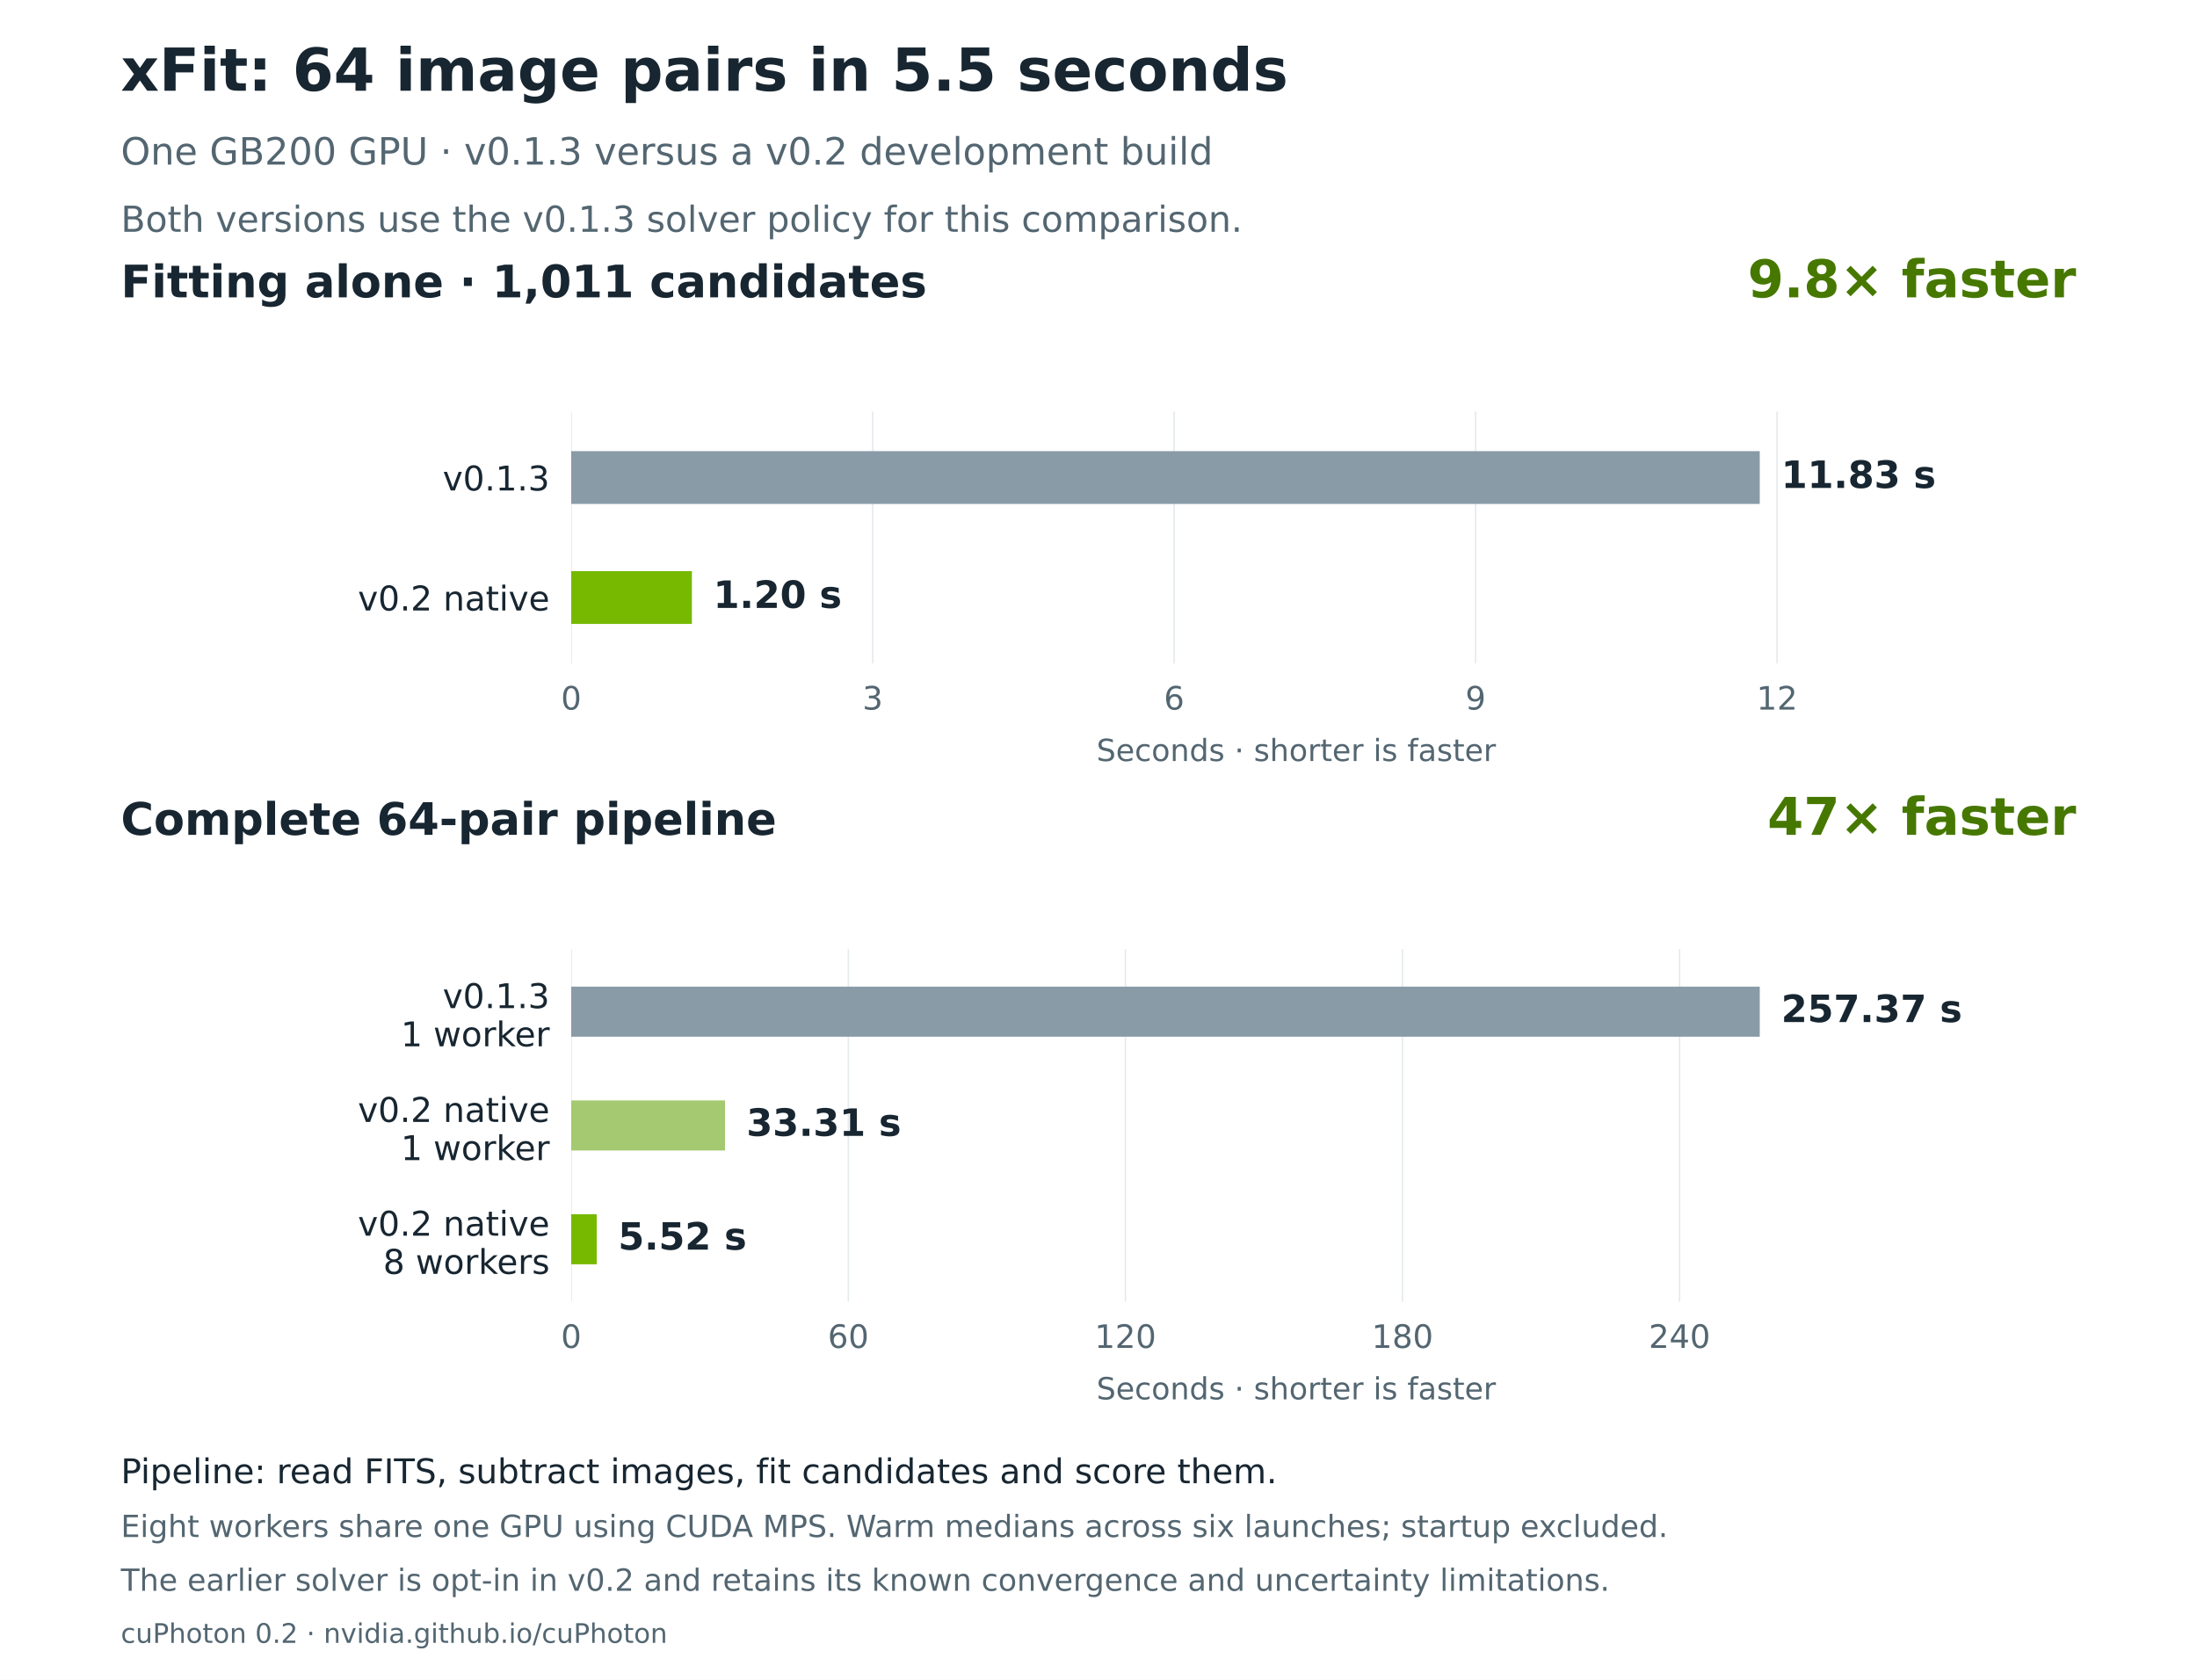
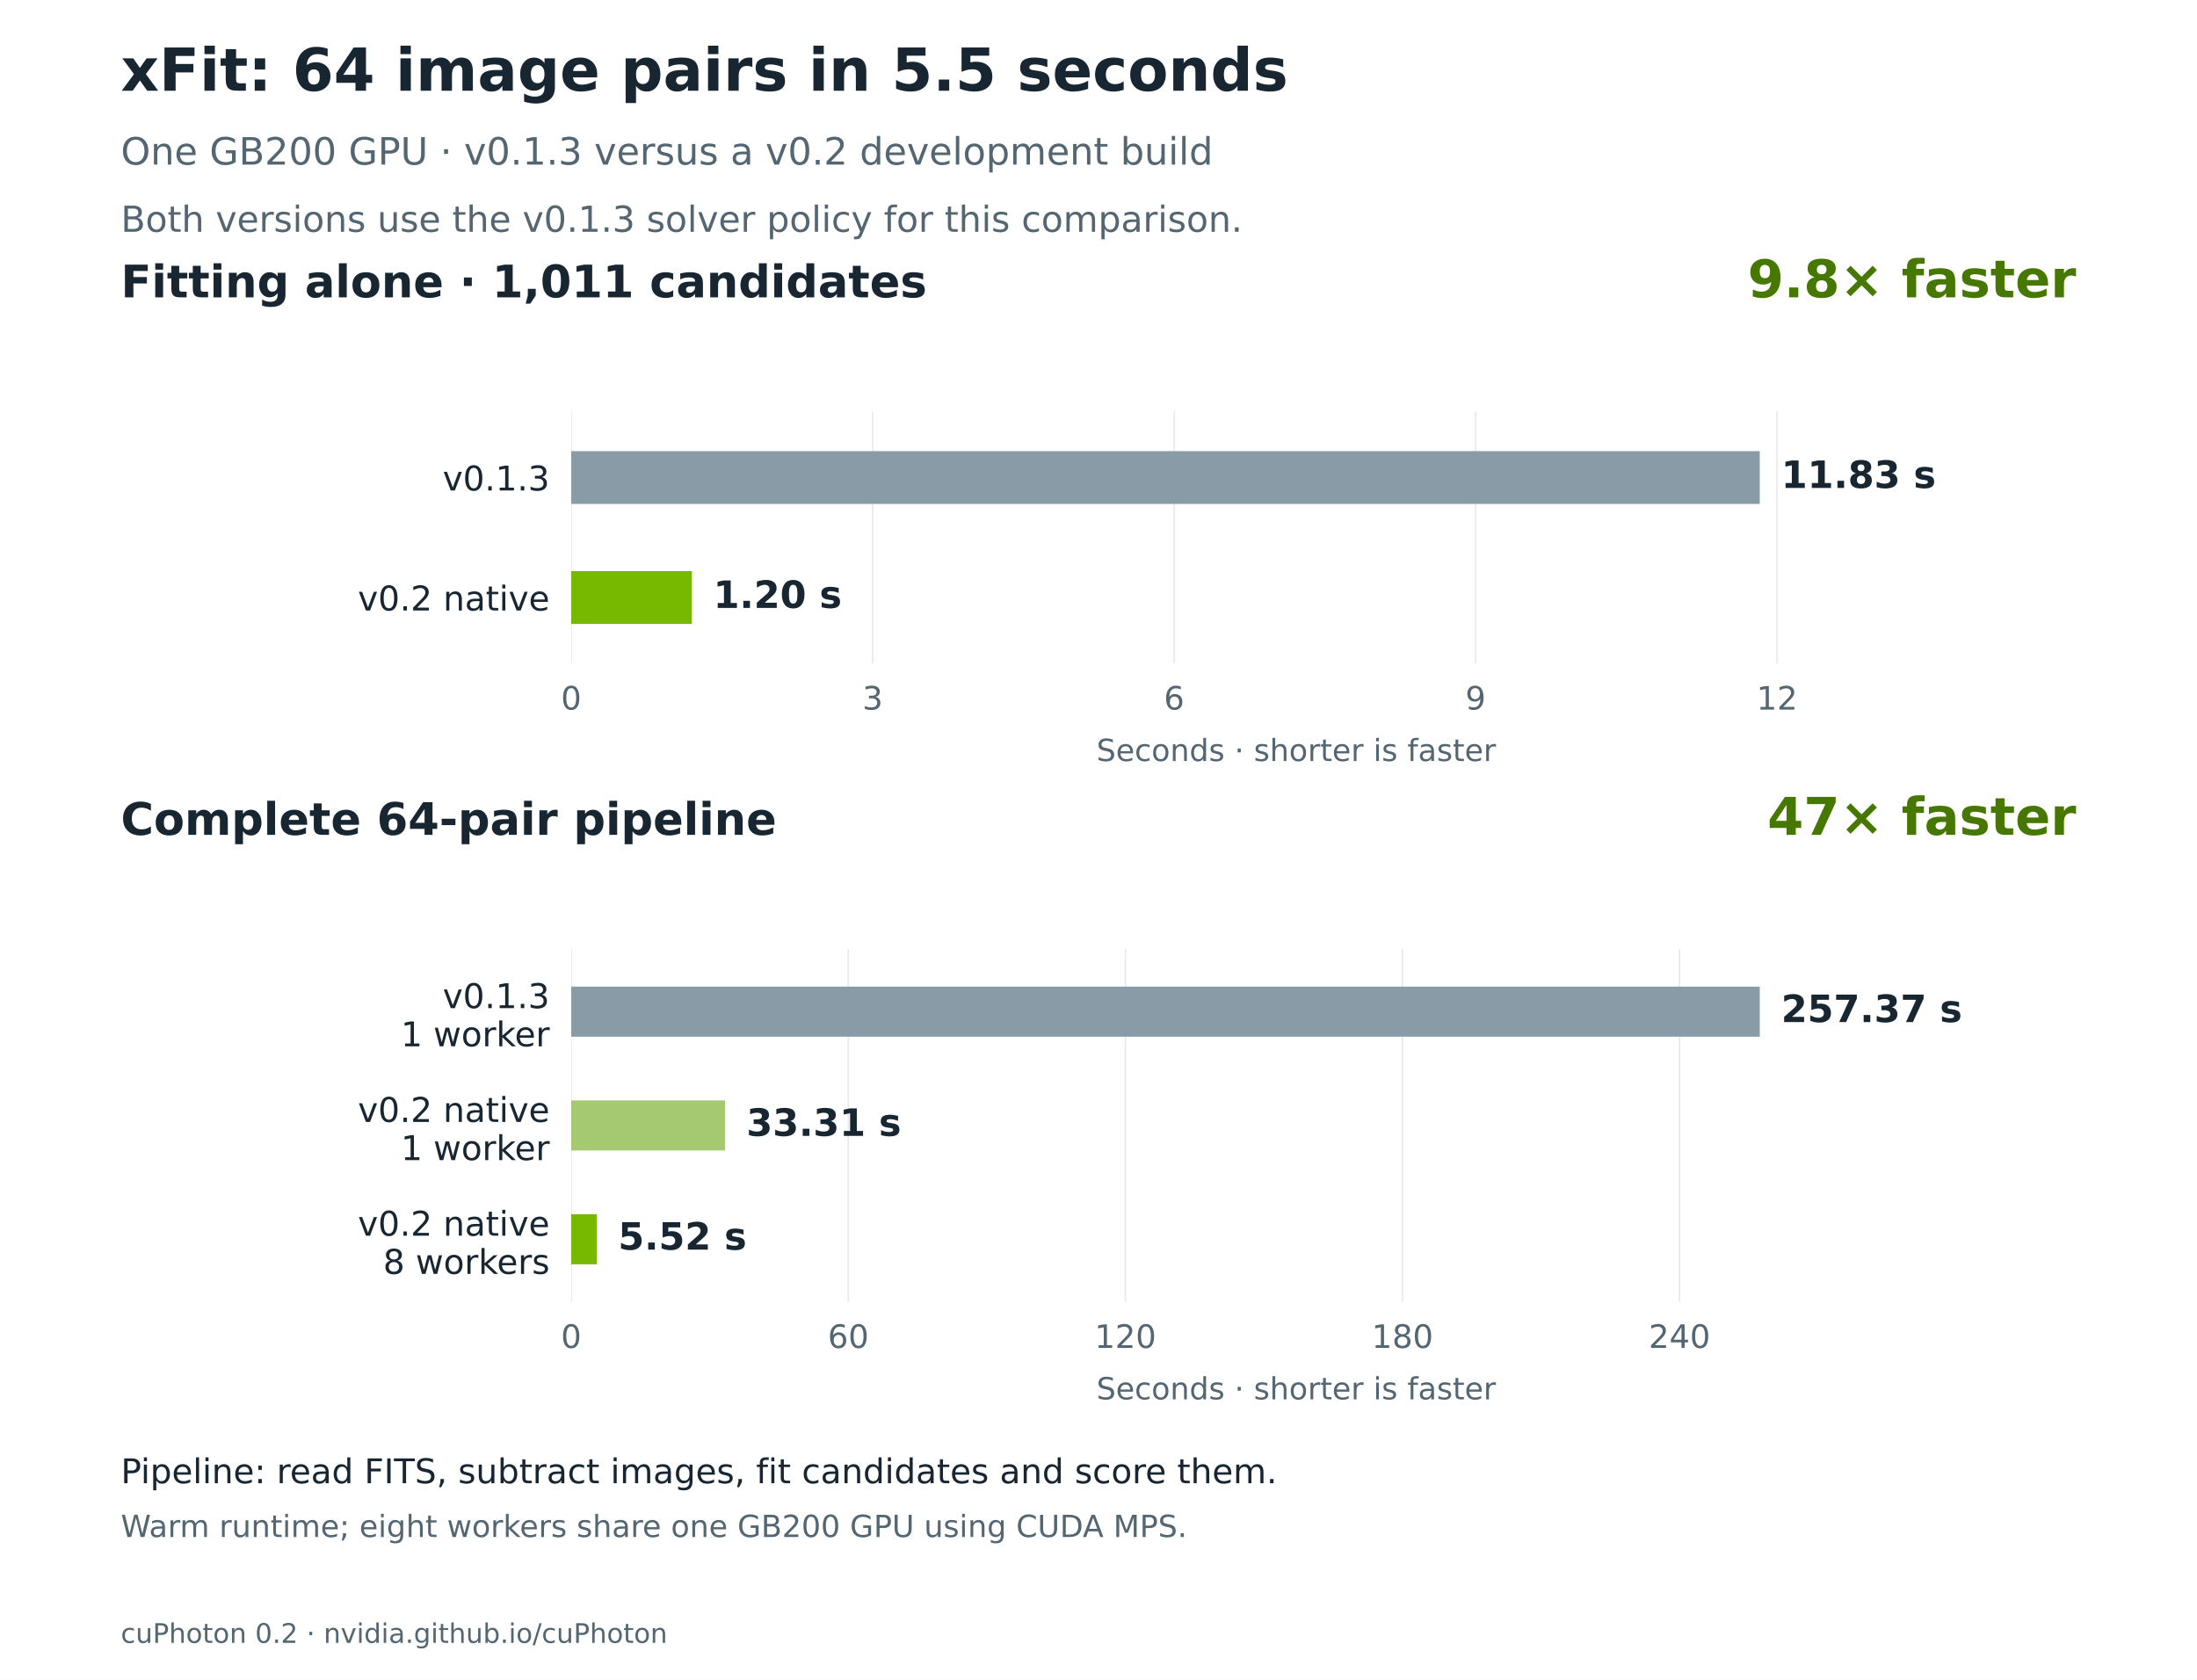
<svg xmlns="http://www.w3.org/2000/svg" width="1224pt" height="936pt" viewBox="0 0 1224 936" version="1.1">
  <defs>
    <style type="text/css">*{stroke-linejoin: round; stroke-linecap: butt}</style>
  </defs>
  <g id="figure_1">
    <g id="patch_1">
      <path d="M 0 936 L 1224 936 L 1224 0 L 0 0 z " style="fill: #ffffff" />
    </g>
    <g id="axes_1">
      <g id="patch_2">
        <path d="M 318.24 369.72 L 1126.08 369.72 L 1126.08 229.32 L 318.24 229.32 z " style="fill: #ffffff" />
      </g>
      <g id="matplotlib.axis_1">
        <g id="xtick_1">
          <g id="line2d_1">
            <path d="M 318.24 369.72 L 318.24 229.32 " clip-path="url(#pb728a9fad7)" style="fill: none; stroke: #e4e9ed; stroke-width: 0.8; stroke-linecap: square" />
          </g>
          <g id="line2d_2" />
          <g id="text_1">
            <text style="fill: #536671; font: 18px 'DejaVu Sans'; text-anchor: middle" x="318.24" y="395.397" transform="rotate(-0 318.24 395.3972)">0</text>
          </g>
        </g>
        <g id="xtick_2">
          <g id="line2d_3">
            <path d="M 486.188 369.72 L 486.188 229.32 " clip-path="url(#pb728a9fad7)" style="fill: none; stroke: #e4e9ed; stroke-width: 0.8; stroke-linecap: square" />
          </g>
          <g id="line2d_4" />
          <g id="text_2">
            <text style="fill: #536671; font: 18px 'DejaVu Sans'; text-anchor: middle" x="486.188" y="395.397" transform="rotate(-0 486.1878 395.3972)">3</text>
          </g>
        </g>
        <g id="xtick_3">
          <g id="line2d_5">
            <path d="M 654.136 369.72 L 654.136 229.32 " clip-path="url(#pb728a9fad7)" style="fill: none; stroke: #e4e9ed; stroke-width: 0.8; stroke-linecap: square" />
          </g>
          <g id="line2d_6" />
          <g id="text_3">
            <text style="fill: #536671; font: 18px 'DejaVu Sans'; text-anchor: middle" x="654.136" y="395.397" transform="rotate(-0 654.1357 395.3972)">6</text>
          </g>
        </g>
        <g id="xtick_4">
          <g id="line2d_7">
            <path d="M 822.084 369.72 L 822.084 229.32 " clip-path="url(#pb728a9fad7)" style="fill: none; stroke: #e4e9ed; stroke-width: 0.8; stroke-linecap: square" />
          </g>
          <g id="line2d_8" />
          <g id="text_4">
            <text style="fill: #536671; font: 18px 'DejaVu Sans'; text-anchor: middle" x="822.084" y="395.397" transform="rotate(-0 822.0835 395.3972)">9</text>
          </g>
        </g>
        <g id="xtick_5">
          <g id="line2d_9">
            <path d="M 990.031 369.72 L 990.031 229.32 " clip-path="url(#pb728a9fad7)" style="fill: none; stroke: #e4e9ed; stroke-width: 0.8; stroke-linecap: square" />
          </g>
          <g id="line2d_10" />
          <g id="text_5">
            <text style="fill: #536671; font: 18px 'DejaVu Sans'; text-anchor: middle" x="990.031" y="395.397" transform="rotate(-0 990.0313 395.3972)">12</text>
          </g>
        </g>
        <g id="text_6">
          <text style="fill: #536671; font: 17px 'DejaVu Sans'; text-anchor: middle" x="722.16" y="424.058" transform="rotate(-0 722.16 424.058)">Seconds  ·  shorter is faster</text>
        </g>
      </g>
      <g id="matplotlib.axis_2">
        <g id="ytick_1">
          <g id="line2d_11" />
          <g id="text_7">
            <text style="fill: #172631; font: 19px 'DejaVu Sans'; text-anchor: end" x="306.24" y="273.31" transform="rotate(-0 306.24 273.3099)">v0.1.3</text>
          </g>
        </g>
        <g id="ytick_2">
          <g id="line2d_12" />
          <g id="text_8">
            <text style="fill: #172631; font: 19px 'DejaVu Sans'; text-anchor: end" x="306.24" y="340.167" transform="rotate(-0 306.24 340.1671)">v0.2 native</text>
          </g>
        </g>
      </g>
      <g id="patch_3">
        <path d="M 318.24 251.383 L 980.404 251.383 L 980.404 280.8 L 318.24 280.8 z " clip-path="url(#pb728a9fad7)" style="fill: #899ba7" />
      </g>
      <g id="patch_4">
        <path d="M 318.24 318.24 L 385.471 318.24 L 385.471 347.657 L 318.24 347.657 z " clip-path="url(#pb728a9fad7)" style="fill: #76b900" />
      </g>
      <g id="text_9">
        <text style="fill: #172631; font: 700 21px 'DejaVu Sans'; text-anchor: start" x="992.323" y="271.886" transform="rotate(-0 992.3229 271.8861)">11.83 s</text>
      </g>
      <g id="text_10">
        <text style="fill: #172631; font: 700 21px 'DejaVu Sans'; text-anchor: start" x="397.39" y="338.743" transform="rotate(-0 397.3898 338.7433)">1.20 s</text>
      </g>
    </g>
    <g id="axes_2">
      <g id="patch_5">
        <path d="M 318.24 725.4 L 1126.08 725.4 L 1126.08 528.84 L 318.24 528.84 z " style="fill: #ffffff" />
      </g>
      <g id="matplotlib.axis_3">
        <g id="xtick_6">
          <g id="line2d_13">
            <path d="M 318.24 725.4 L 318.24 528.84 " clip-path="url(#pac9729bb2a)" style="fill: none; stroke: #e4e9ed; stroke-width: 0.8; stroke-linecap: square" />
          </g>
          <g id="line2d_14" />
          <g id="text_11">
            <text style="fill: #536671; font: 18px 'DejaVu Sans'; text-anchor: middle" x="318.24" y="751.077" transform="rotate(-0 318.24 751.0772)">0</text>
          </g>
        </g>
        <g id="xtick_7">
          <g id="line2d_15">
            <path d="M 472.609 725.4 L 472.609 528.84 " clip-path="url(#pac9729bb2a)" style="fill: none; stroke: #e4e9ed; stroke-width: 0.8; stroke-linecap: square" />
          </g>
          <g id="line2d_16" />
          <g id="text_12">
            <text style="fill: #536671; font: 18px 'DejaVu Sans'; text-anchor: middle" x="472.609" y="751.077" transform="rotate(-0 472.6089 751.0772)">60</text>
          </g>
        </g>
        <g id="xtick_8">
          <g id="line2d_17">
            <path d="M 626.978 725.4 L 626.978 528.84 " clip-path="url(#pac9729bb2a)" style="fill: none; stroke: #e4e9ed; stroke-width: 0.8; stroke-linecap: square" />
          </g>
          <g id="line2d_18" />
          <g id="text_13">
            <text style="fill: #536671; font: 18px 'DejaVu Sans'; text-anchor: middle" x="626.978" y="751.077" transform="rotate(-0 626.9778 751.0772)">120</text>
          </g>
        </g>
        <g id="xtick_9">
          <g id="line2d_19">
            <path d="M 781.347 725.4 L 781.347 528.84 " clip-path="url(#pac9729bb2a)" style="fill: none; stroke: #e4e9ed; stroke-width: 0.8; stroke-linecap: square" />
          </g>
          <g id="line2d_20" />
          <g id="text_14">
            <text style="fill: #536671; font: 18px 'DejaVu Sans'; text-anchor: middle" x="781.347" y="751.077" transform="rotate(-0 781.3466 751.0772)">180</text>
          </g>
        </g>
        <g id="xtick_10">
          <g id="line2d_21">
            <path d="M 935.716 725.4 L 935.716 528.84 " clip-path="url(#pac9729bb2a)" style="fill: none; stroke: #e4e9ed; stroke-width: 0.8; stroke-linecap: square" />
          </g>
          <g id="line2d_22" />
          <g id="text_15">
            <text style="fill: #536671; font: 18px 'DejaVu Sans'; text-anchor: middle" x="935.716" y="751.077" transform="rotate(-0 935.7155 751.0772)">240</text>
          </g>
        </g>
        <g id="text_16">
          <text style="fill: #536671; font: 17px 'DejaVu Sans'; text-anchor: middle" x="722.16" y="779.738" transform="rotate(-0 722.16 779.738)">Seconds  ·  shorter is faster</text>
        </g>
      </g>
      <g id="matplotlib.axis_4">
        <g id="ytick_3">
          <g id="line2d_23" />
          <g id="text_17">
            <text style="fill: #172631; font: 19px 'DejaVu Sans'" transform="translate(246.6513 561.7378)">v0.1.3</text>
            <text style="fill: #172631; font: 19px 'DejaVu Sans'" transform="translate(223.3228 583.0137)">1 worker</text>
          </g>
        </g>
        <g id="ytick_4">
          <g id="line2d_24" />
          <g id="text_18">
            <text style="fill: #172631; font: 19px 'DejaVu Sans'" transform="translate(199.3917 625.1443)">v0.2 native</text>
            <text style="fill: #172631; font: 19px 'DejaVu Sans'" transform="translate(223.3228 646.4201)">1 worker</text>
          </g>
        </g>
        <g id="ytick_5">
          <g id="line2d_25" />
          <g id="text_19">
            <text style="fill: #172631; font: 19px 'DejaVu Sans'" transform="translate(199.3917 688.5507)">v0.2 native</text>
            <text style="fill: #172631; font: 19px 'DejaVu Sans'" transform="translate(213.425 709.8266)">8 workers</text>
          </g>
        </g>
      </g>
      <g id="patch_6">
        <path d="M 318.24 549.764 L 980.404 549.764 L 980.404 577.663 L 318.24 577.663 z " clip-path="url(#pac9729bb2a)" style="fill: #899ba7" />
      </g>
      <g id="patch_7">
        <path d="M 318.24 613.171 L 403.932 613.171 L 403.932 641.069 L 318.24 641.069 z " clip-path="url(#pac9729bb2a)" style="fill: #a4c970" />
      </g>
      <g id="patch_8">
        <path d="M 318.24 676.577 L 332.453 676.577 L 332.453 704.476 L 318.24 704.476 z " clip-path="url(#pac9729bb2a)" style="fill: #76b900" />
      </g>
      <g id="text_20">
        <text style="fill: #172631; font: 700 21px 'DejaVu Sans'; text-anchor: start" x="992.323" y="569.508" transform="rotate(-0 992.3229 569.5082)">257.37 s</text>
      </g>
      <g id="text_21">
        <text style="fill: #172631; font: 700 21px 'DejaVu Sans'; text-anchor: start" x="415.851" y="632.915" transform="rotate(-0 415.851 632.9147)">33.31 s</text>
      </g>
      <g id="text_22">
        <text style="fill: #172631; font: 700 21px 'DejaVu Sans'; text-anchor: start" x="344.372" y="696.321" transform="rotate(-0 344.3721 696.3211)">5.52 s</text>
      </g>
    </g>
    <g id="text_23">
      <text style="fill: #172631; font: 700 33px 'DejaVu Sans'; text-anchor: start" x="67.32" y="50.544" transform="rotate(-0 67.32 50.544)">xFit: 64 image pairs in 5.5 seconds</text>
    </g>
    <g id="text_24">
      <text style="fill: #536671; font: 21px 'DejaVu Sans'; text-anchor: start" x="67.32" y="91.728" transform="rotate(-0 67.32 91.728)">One GB200 GPU  ·  v0.1.3 versus a v0.2 development build</text>
    </g>
    <g id="text_25">
      <text style="fill: #536671; font: 20px 'DejaVu Sans'; text-anchor: start" x="67.32" y="129.168" transform="rotate(-0 67.32 129.168)">Both versions use the v0.1.3 solver policy for this comparison.</text>
    </g>
    <g id="text_26">
      <text style="fill: #172631; font: 700 25px 'DejaVu Sans'; text-anchor: start" x="67.32" y="165.672" transform="rotate(-0 67.32 165.672)">Fitting alone · 1,011 candidates</text>
    </g>
    <g id="text_27">
      <text style="fill: #467800; font: 700 29px 'DejaVu Sans'; text-anchor: end" x="1156.68" y="165.672" transform="rotate(-0 1156.68 165.672)">9.8× faster</text>
    </g>
    <g id="text_28">
      <text style="fill: #172631; font: 700 25px 'DejaVu Sans'; text-anchor: start" x="67.32" y="465.192" transform="rotate(-0 67.32 465.192)">Complete 64-pair pipeline</text>
    </g>
    <g id="text_29">
      <text style="fill: #467800; font: 700 29px 'DejaVu Sans'; text-anchor: end" x="1156.68" y="465.192" transform="rotate(-0 1156.68 465.192)">47× faster</text>
    </g>
    <g id="text_30">
      <text style="fill: #172631; font: 19px 'DejaVu Sans'; text-anchor: start" x="67.32" y="826.488" transform="rotate(-0 67.32 826.488)">Pipeline: read FITS, subtract images, fit candidates and score them.</text>
    </g>
    <g id="text_31">
-       <text style="fill: #536671; font: 17px 'DejaVu Sans'; text-anchor: start" x="67.32" y="856.44" transform="rotate(-0 67.32 856.44)">Eight workers share one GPU using CUDA MPS. Warm medians across six launches; startup excluded.</text>
+       <text style="fill: #536671; font: 17px 'DejaVu Sans'; text-anchor: start" x="67.32" y="856.44" transform="rotate(-0 67.32 856.44)">Warm runtime; eight workers share one GB200 GPU using CUDA MPS.</text>
    </g>
    <g id="text_32">
-       <text style="fill: #536671; font: 17px 'DejaVu Sans'; text-anchor: start" x="67.32" y="886.392" transform="rotate(-0 67.32 886.392)">The earlier solver is opt-in in v0.2 and retains its known convergence and uncertainty limitations.</text>
-     </g>
-     <g id="text_33">
      <text style="fill: #536671; font: 15px 'DejaVu Sans'; text-anchor: start" x="67.32" y="915.408" transform="rotate(-0 67.32 915.408)">cuPhoton 0.2  ·  nvidia.github.io/cuPhoton</text>
    </g>
  </g>
  <defs>
    <clipPath id="pb728a9fad7">
      <rect x="318.24" y="229.32" width="807.84" height="140.4" />
    </clipPath>
    <clipPath id="pac9729bb2a">
      <rect x="318.24" y="528.84" width="807.84" height="196.56" />
    </clipPath>
  </defs>
</svg>
